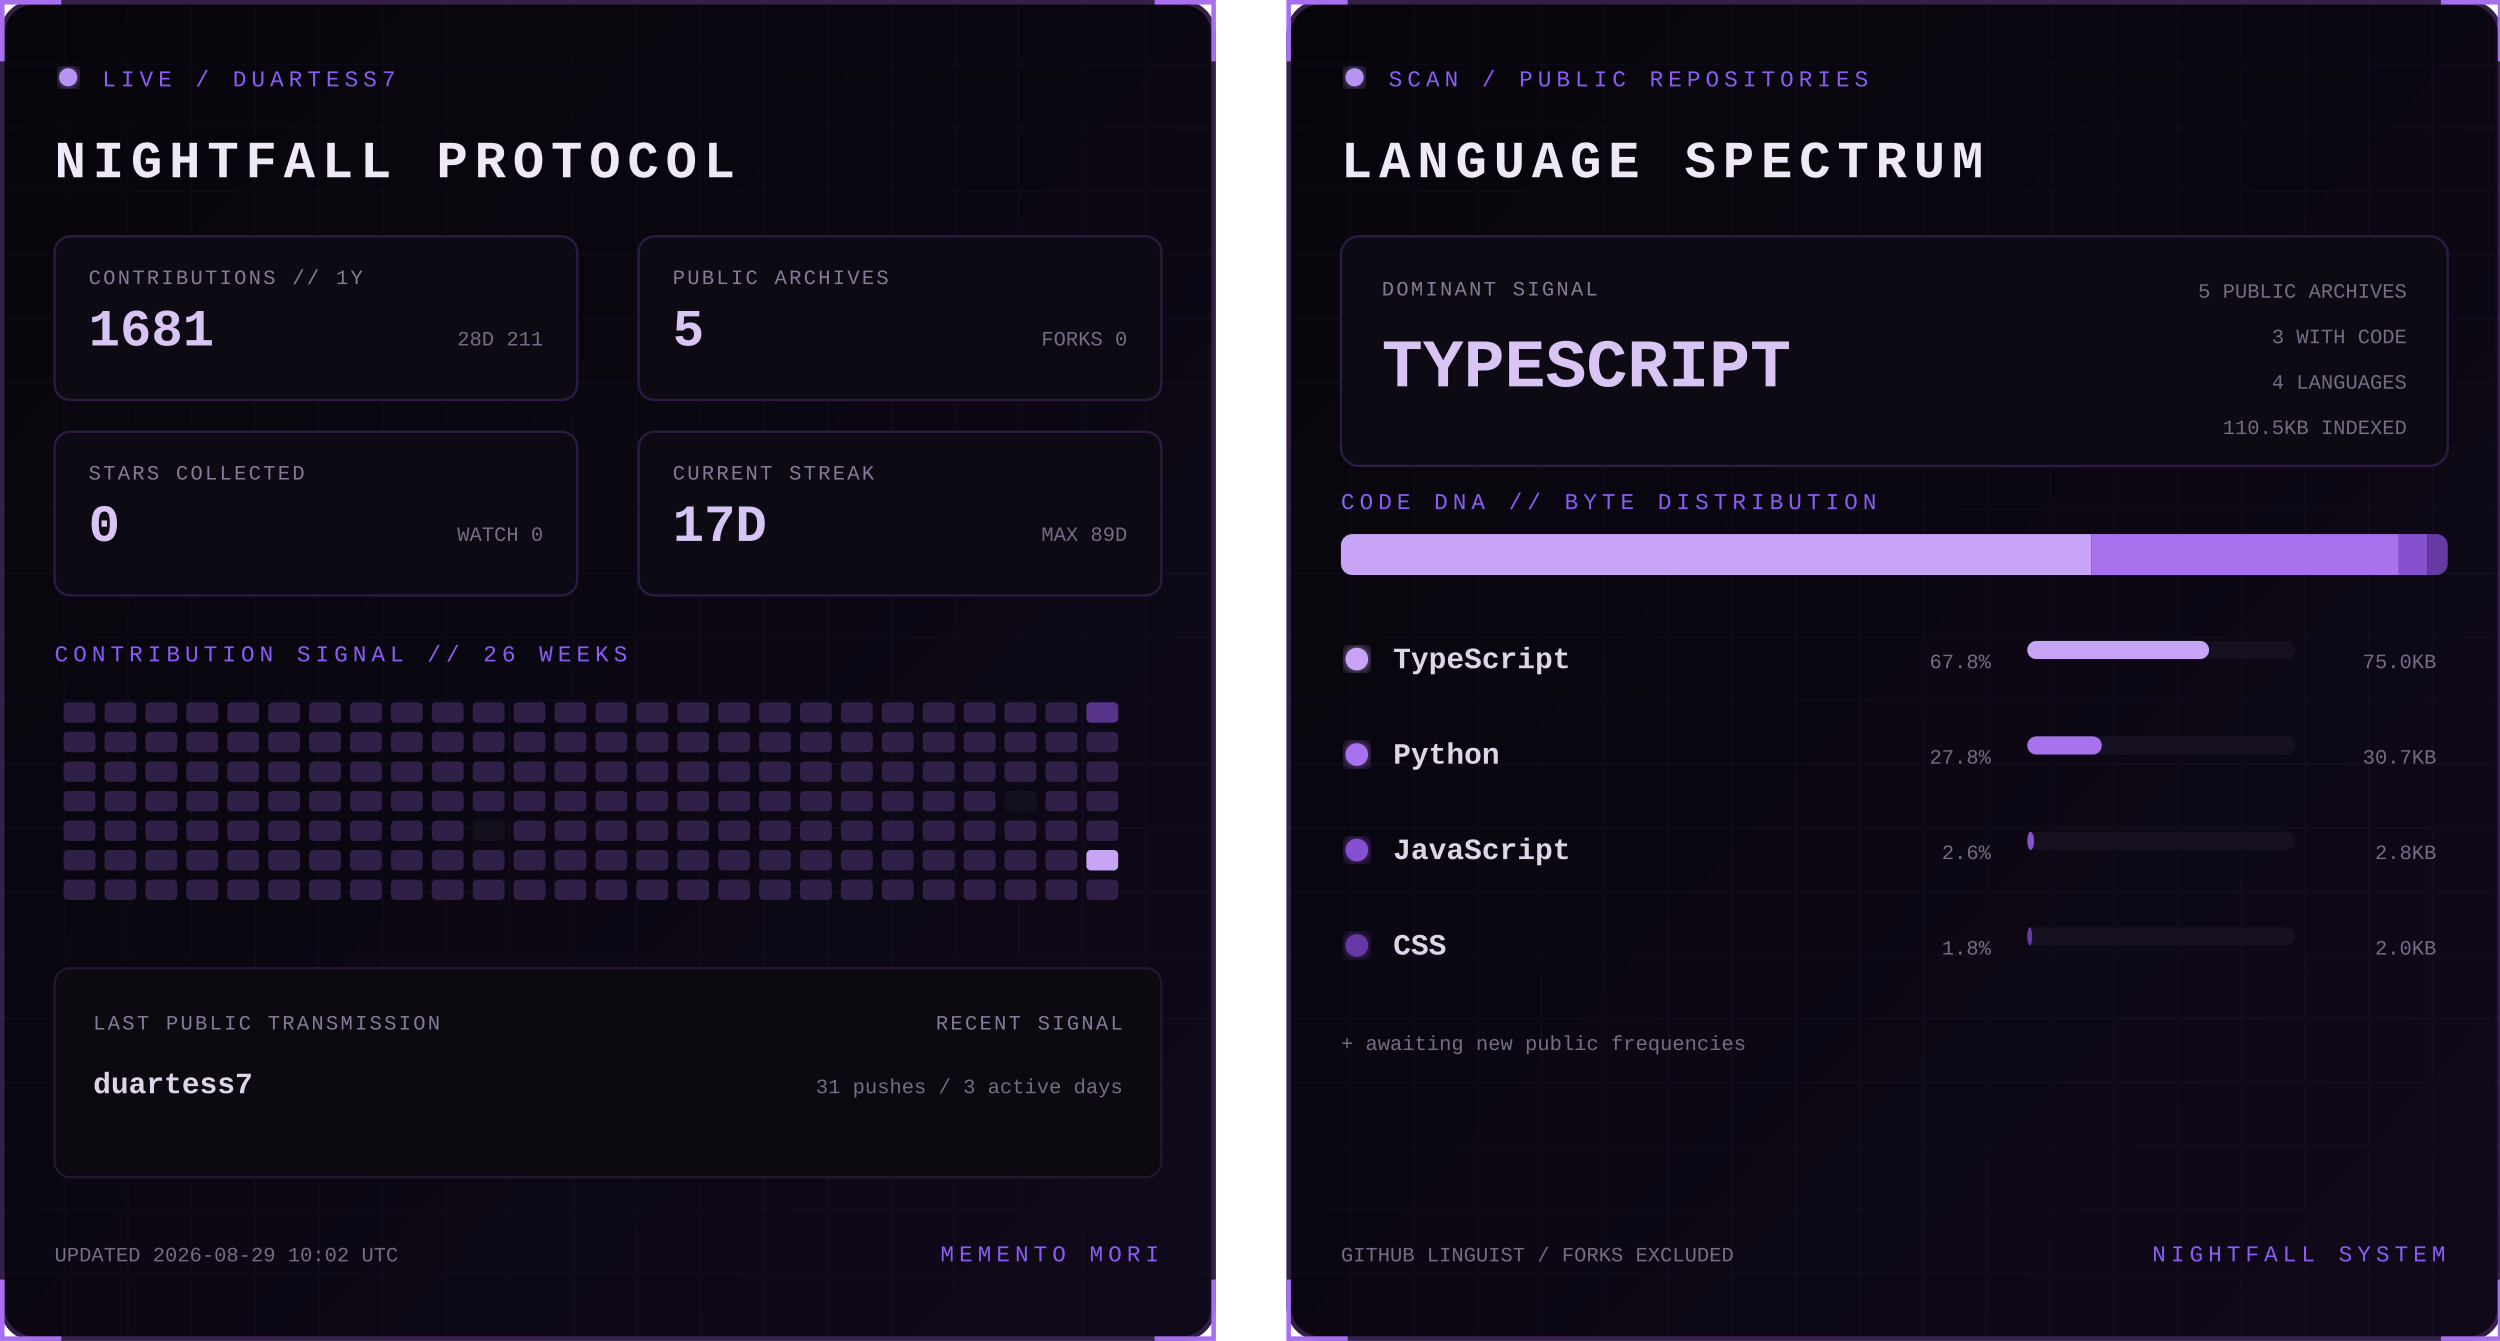
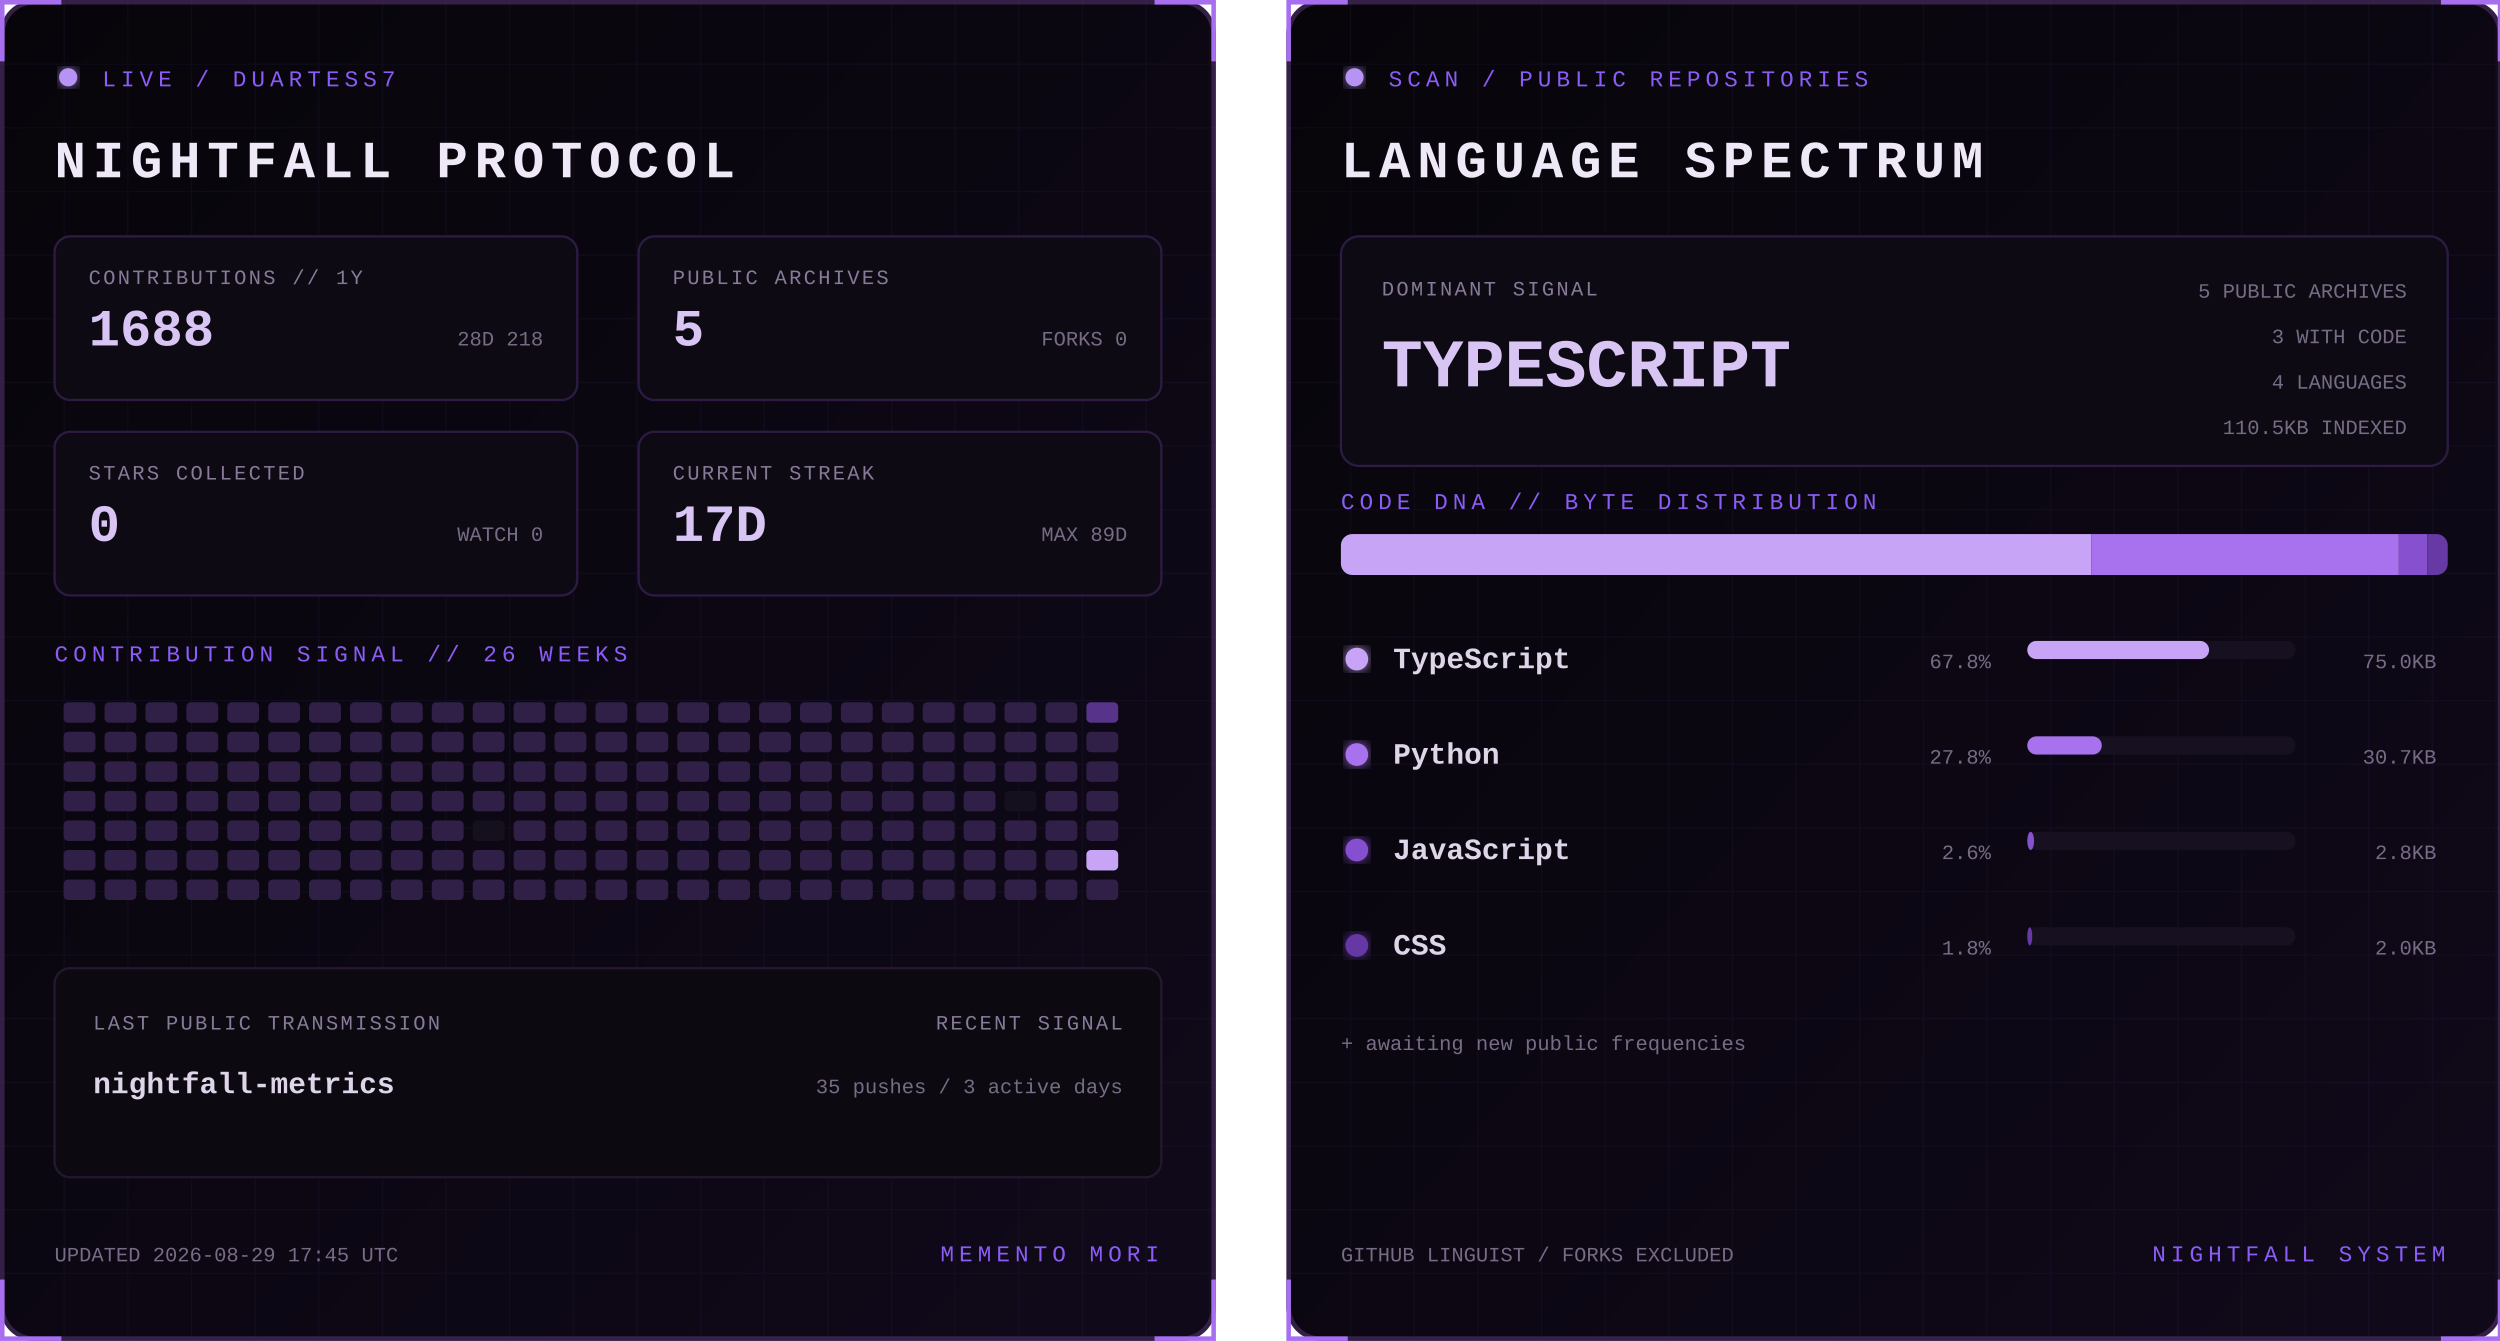
<svg xmlns="http://www.w3.org/2000/svg" width="1100" height="590" viewBox="0 0 1100 590" role="img" aria-labelledby="title desc">
  <defs>
    <linearGradient id="bg" x1="0" y1="0" x2="1" y2="1">
      <stop stop-color="#07050a" />
      <stop offset="1" stop-color="#10091a" />
    </linearGradient>
    <filter id="glow">
      <feGaussianBlur stdDeviation="3" result="b" />
      <feMerge>
        <feMergeNode in="b" />
        <feMergeNode in="SourceGraphic" />
      </feMerge>
    </filter>
    <pattern id="grid" width="28" height="28" patternUnits="userSpaceOnUse">
      <path d="M28 0H0V28" fill="none" stroke="#8b5cf6" stroke-opacity=".055" />
    </pattern>
    <clipPath id="dna">
      <rect x="24" y="235" width="487" height="18" rx="5" />
    </clipPath>
    <style>
      text { font-family: Consolas, 'Courier New', monospace; }
      .kicker { fill:#8b5cf6; font-size:10px; letter-spacing:2.2px; }
      .title { fill:#eee8f7; font-size:23px; font-weight:700; letter-spacing:3px; }
      .label { fill:#887a99; font-size:9px; letter-spacing:1px; }
      .stat { fill:#d8c5f4; font-size:23px; font-weight:700; }
      .detail,.pct { fill:#776b85; font-size:9px; }
      .lang { fill:#ded5e8; font-size:13px; font-weight:700; }
      .hero { fill:#d8c5f4; font-size:30px; font-weight:700; }
      .blink { animation:blink 1.6s step-end infinite; }
      @keyframes blink { 50% { opacity:.25 } }
    </style>
  </defs>
  <g>
    <rect x="1" y="1" width="533" height="588" rx="14" fill="url(#bg)" stroke="#342047" stroke-width="2" />
    <rect x="1" y="1" width="533" height="588" rx="14" fill="url(#grid)" />
    <path d="M27 1H1v26 M508 1h26v26 M534 563v26h-26 M27 589H1v-26" stroke="#a76ff0" stroke-width="2" fill="none" />
    <circle cx="30" cy="34" r="4" fill="#b794f4" filter="url(#glow)" class="blink" />
    <text x="45" y="38" class="kicker">LIVE / DUARTESS7</text>
    <text x="24" y="78" class="title">NIGHTFALL PROTOCOL</text>
    <g transform="translate(24 104)">
      <rect width="230" height="72" rx="7" fill="#0d0a13" stroke="#2d1b43" />
      <text x="15" y="21" class="label">CONTRIBUTIONS // 1Y</text>
-       <text x="15" y="48" class="stat">1681</text>
-       <text x="215" y="48" text-anchor="end" class="detail">28D 211</text>
+       <text x="15" y="48" class="stat">1688</text>
+       <text x="215" y="48" text-anchor="end" class="detail">28D 218</text>
    </g>
    <g transform="translate(281 104)">
      <rect width="230" height="72" rx="7" fill="#0d0a13" stroke="#2d1b43" />
      <text x="15" y="21" class="label">PUBLIC ARCHIVES</text>
      <text x="15" y="48" class="stat">5</text>
      <text x="215" y="48" text-anchor="end" class="detail">FORKS 0</text>
    </g>
    <g transform="translate(24 190)">
      <rect width="230" height="72" rx="7" fill="#0d0a13" stroke="#2d1b43" />
      <text x="15" y="21" class="label">STARS COLLECTED</text>
      <text x="15" y="48" class="stat">0</text>
      <text x="215" y="48" text-anchor="end" class="detail">WATCH 0</text>
    </g>
    <g transform="translate(281 190)">
      <rect width="230" height="72" rx="7" fill="#0d0a13" stroke="#2d1b43" />
      <text x="15" y="21" class="label">CURRENT STREAK</text>
      <text x="15" y="48" class="stat">17D</text>
      <text x="215" y="48" text-anchor="end" class="detail">MAX 89D</text>
    </g>
    <text x="24" y="291" class="kicker">CONTRIBUTION SIGNAL // 26 WEEKS</text>
    <g>
      <rect x="28" y="309" width="14" height="9" rx="2" fill="#302047" />
      <rect x="28" y="322" width="14" height="9" rx="2" fill="#302047" />
      <rect x="28" y="335" width="14" height="9" rx="2" fill="#302047" />
      <rect x="28" y="348" width="14" height="9" rx="2" fill="#302047" />
      <rect x="28" y="361" width="14" height="9" rx="2" fill="#302047" />
      <rect x="28" y="374" width="14" height="9" rx="2" fill="#302047" />
      <rect x="28" y="387" width="14" height="9" rx="2" fill="#302047" />
      <rect x="46" y="309" width="14" height="9" rx="2" fill="#302047" />
      <rect x="46" y="322" width="14" height="9" rx="2" fill="#302047" />
      <rect x="46" y="335" width="14" height="9" rx="2" fill="#302047" />
      <rect x="46" y="348" width="14" height="9" rx="2" fill="#302047" />
      <rect x="46" y="361" width="14" height="9" rx="2" fill="#302047" />
      <rect x="46" y="374" width="14" height="9" rx="2" fill="#302047" />
      <rect x="46" y="387" width="14" height="9" rx="2" fill="#302047" />
      <rect x="64" y="309" width="14" height="9" rx="2" fill="#302047" />
      <rect x="64" y="322" width="14" height="9" rx="2" fill="#302047" />
      <rect x="64" y="335" width="14" height="9" rx="2" fill="#302047" />
      <rect x="64" y="348" width="14" height="9" rx="2" fill="#302047" />
      <rect x="64" y="361" width="14" height="9" rx="2" fill="#302047" />
      <rect x="64" y="374" width="14" height="9" rx="2" fill="#302047" />
      <rect x="64" y="387" width="14" height="9" rx="2" fill="#302047" />
      <rect x="82" y="309" width="14" height="9" rx="2" fill="#302047" />
      <rect x="82" y="322" width="14" height="9" rx="2" fill="#302047" />
      <rect x="82" y="335" width="14" height="9" rx="2" fill="#302047" />
      <rect x="82" y="348" width="14" height="9" rx="2" fill="#302047" />
      <rect x="82" y="361" width="14" height="9" rx="2" fill="#302047" />
      <rect x="82" y="374" width="14" height="9" rx="2" fill="#302047" />
      <rect x="82" y="387" width="14" height="9" rx="2" fill="#302047" />
      <rect x="100" y="309" width="14" height="9" rx="2" fill="#302047" />
      <rect x="100" y="322" width="14" height="9" rx="2" fill="#302047" />
      <rect x="100" y="335" width="14" height="9" rx="2" fill="#302047" />
      <rect x="100" y="348" width="14" height="9" rx="2" fill="#302047" />
      <rect x="100" y="361" width="14" height="9" rx="2" fill="#302047" />
      <rect x="100" y="374" width="14" height="9" rx="2" fill="#302047" />
      <rect x="100" y="387" width="14" height="9" rx="2" fill="#302047" />
      <rect x="118" y="309" width="14" height="9" rx="2" fill="#302047" />
      <rect x="118" y="322" width="14" height="9" rx="2" fill="#302047" />
      <rect x="118" y="335" width="14" height="9" rx="2" fill="#302047" />
      <rect x="118" y="348" width="14" height="9" rx="2" fill="#302047" />
      <rect x="118" y="361" width="14" height="9" rx="2" fill="#302047" />
      <rect x="118" y="374" width="14" height="9" rx="2" fill="#302047" />
      <rect x="118" y="387" width="14" height="9" rx="2" fill="#302047" />
      <rect x="136" y="309" width="14" height="9" rx="2" fill="#302047" />
      <rect x="136" y="322" width="14" height="9" rx="2" fill="#302047" />
      <rect x="136" y="335" width="14" height="9" rx="2" fill="#302047" />
      <rect x="136" y="348" width="14" height="9" rx="2" fill="#302047" />
      <rect x="136" y="361" width="14" height="9" rx="2" fill="#302047" />
      <rect x="136" y="374" width="14" height="9" rx="2" fill="#302047" />
      <rect x="136" y="387" width="14" height="9" rx="2" fill="#302047" />
      <rect x="154" y="309" width="14" height="9" rx="2" fill="#302047" />
      <rect x="154" y="322" width="14" height="9" rx="2" fill="#302047" />
      <rect x="154" y="335" width="14" height="9" rx="2" fill="#302047" />
      <rect x="154" y="348" width="14" height="9" rx="2" fill="#302047" />
      <rect x="154" y="361" width="14" height="9" rx="2" fill="#302047" />
      <rect x="154" y="374" width="14" height="9" rx="2" fill="#302047" />
      <rect x="154" y="387" width="14" height="9" rx="2" fill="#302047" />
      <rect x="172" y="309" width="14" height="9" rx="2" fill="#302047" />
      <rect x="172" y="322" width="14" height="9" rx="2" fill="#302047" />
      <rect x="172" y="335" width="14" height="9" rx="2" fill="#302047" />
      <rect x="172" y="348" width="14" height="9" rx="2" fill="#302047" />
      <rect x="172" y="361" width="14" height="9" rx="2" fill="#302047" />
      <rect x="172" y="374" width="14" height="9" rx="2" fill="#302047" />
      <rect x="172" y="387" width="14" height="9" rx="2" fill="#302047" />
      <rect x="190" y="309" width="14" height="9" rx="2" fill="#302047" />
      <rect x="190" y="322" width="14" height="9" rx="2" fill="#302047" />
      <rect x="190" y="335" width="14" height="9" rx="2" fill="#302047" />
      <rect x="190" y="348" width="14" height="9" rx="2" fill="#302047" />
      <rect x="190" y="361" width="14" height="9" rx="2" fill="#302047" />
      <rect x="190" y="374" width="14" height="9" rx="2" fill="#302047" />
      <rect x="190" y="387" width="14" height="9" rx="2" fill="#302047" />
      <rect x="208" y="309" width="14" height="9" rx="2" fill="#302047" />
      <rect x="208" y="322" width="14" height="9" rx="2" fill="#302047" />
      <rect x="208" y="335" width="14" height="9" rx="2" fill="#302047" />
      <rect x="208" y="348" width="14" height="9" rx="2" fill="#302047" />
      <rect x="208" y="361" width="14" height="9" rx="2" fill="#15101d" />
      <rect x="208" y="374" width="14" height="9" rx="2" fill="#302047" />
      <rect x="208" y="387" width="14" height="9" rx="2" fill="#302047" />
      <rect x="226" y="309" width="14" height="9" rx="2" fill="#302047" />
      <rect x="226" y="322" width="14" height="9" rx="2" fill="#302047" />
      <rect x="226" y="335" width="14" height="9" rx="2" fill="#302047" />
      <rect x="226" y="348" width="14" height="9" rx="2" fill="#302047" />
      <rect x="226" y="361" width="14" height="9" rx="2" fill="#302047" />
      <rect x="226" y="374" width="14" height="9" rx="2" fill="#302047" />
      <rect x="226" y="387" width="14" height="9" rx="2" fill="#302047" />
      <rect x="244" y="309" width="14" height="9" rx="2" fill="#302047" />
      <rect x="244" y="322" width="14" height="9" rx="2" fill="#302047" />
      <rect x="244" y="335" width="14" height="9" rx="2" fill="#302047" />
      <rect x="244" y="348" width="14" height="9" rx="2" fill="#302047" />
      <rect x="244" y="361" width="14" height="9" rx="2" fill="#302047" />
      <rect x="244" y="374" width="14" height="9" rx="2" fill="#302047" />
      <rect x="244" y="387" width="14" height="9" rx="2" fill="#302047" />
      <rect x="262" y="309" width="14" height="9" rx="2" fill="#302047" />
      <rect x="262" y="322" width="14" height="9" rx="2" fill="#302047" />
      <rect x="262" y="335" width="14" height="9" rx="2" fill="#302047" />
      <rect x="262" y="348" width="14" height="9" rx="2" fill="#302047" />
      <rect x="262" y="361" width="14" height="9" rx="2" fill="#302047" />
      <rect x="262" y="374" width="14" height="9" rx="2" fill="#302047" />
      <rect x="262" y="387" width="14" height="9" rx="2" fill="#302047" />
      <rect x="280" y="309" width="14" height="9" rx="2" fill="#302047" />
      <rect x="280" y="322" width="14" height="9" rx="2" fill="#302047" />
      <rect x="280" y="335" width="14" height="9" rx="2" fill="#302047" />
      <rect x="280" y="348" width="14" height="9" rx="2" fill="#302047" />
      <rect x="280" y="361" width="14" height="9" rx="2" fill="#302047" />
      <rect x="280" y="374" width="14" height="9" rx="2" fill="#302047" />
      <rect x="280" y="387" width="14" height="9" rx="2" fill="#302047" />
      <rect x="298" y="309" width="14" height="9" rx="2" fill="#302047" />
      <rect x="298" y="322" width="14" height="9" rx="2" fill="#302047" />
      <rect x="298" y="335" width="14" height="9" rx="2" fill="#302047" />
      <rect x="298" y="348" width="14" height="9" rx="2" fill="#302047" />
      <rect x="298" y="361" width="14" height="9" rx="2" fill="#302047" />
      <rect x="298" y="374" width="14" height="9" rx="2" fill="#302047" />
      <rect x="298" y="387" width="14" height="9" rx="2" fill="#302047" />
      <rect x="316" y="309" width="14" height="9" rx="2" fill="#302047" />
      <rect x="316" y="322" width="14" height="9" rx="2" fill="#302047" />
      <rect x="316" y="335" width="14" height="9" rx="2" fill="#302047" />
      <rect x="316" y="348" width="14" height="9" rx="2" fill="#302047" />
      <rect x="316" y="361" width="14" height="9" rx="2" fill="#302047" />
      <rect x="316" y="374" width="14" height="9" rx="2" fill="#302047" />
      <rect x="316" y="387" width="14" height="9" rx="2" fill="#302047" />
      <rect x="334" y="309" width="14" height="9" rx="2" fill="#302047" />
      <rect x="334" y="322" width="14" height="9" rx="2" fill="#302047" />
      <rect x="334" y="335" width="14" height="9" rx="2" fill="#302047" />
      <rect x="334" y="348" width="14" height="9" rx="2" fill="#302047" />
      <rect x="334" y="361" width="14" height="9" rx="2" fill="#302047" />
      <rect x="334" y="374" width="14" height="9" rx="2" fill="#302047" />
      <rect x="334" y="387" width="14" height="9" rx="2" fill="#302047" />
      <rect x="352" y="309" width="14" height="9" rx="2" fill="#302047" />
      <rect x="352" y="322" width="14" height="9" rx="2" fill="#302047" />
      <rect x="352" y="335" width="14" height="9" rx="2" fill="#302047" />
      <rect x="352" y="348" width="14" height="9" rx="2" fill="#302047" />
      <rect x="352" y="361" width="14" height="9" rx="2" fill="#302047" />
      <rect x="352" y="374" width="14" height="9" rx="2" fill="#302047" />
      <rect x="352" y="387" width="14" height="9" rx="2" fill="#302047" />
      <rect x="370" y="309" width="14" height="9" rx="2" fill="#302047" />
      <rect x="370" y="322" width="14" height="9" rx="2" fill="#302047" />
      <rect x="370" y="335" width="14" height="9" rx="2" fill="#302047" />
      <rect x="370" y="348" width="14" height="9" rx="2" fill="#302047" />
      <rect x="370" y="361" width="14" height="9" rx="2" fill="#302047" />
      <rect x="370" y="374" width="14" height="9" rx="2" fill="#302047" />
      <rect x="370" y="387" width="14" height="9" rx="2" fill="#302047" />
      <rect x="388" y="309" width="14" height="9" rx="2" fill="#302047" />
      <rect x="388" y="322" width="14" height="9" rx="2" fill="#302047" />
      <rect x="388" y="335" width="14" height="9" rx="2" fill="#302047" />
      <rect x="388" y="348" width="14" height="9" rx="2" fill="#302047" />
      <rect x="388" y="361" width="14" height="9" rx="2" fill="#302047" />
      <rect x="388" y="374" width="14" height="9" rx="2" fill="#302047" />
      <rect x="388" y="387" width="14" height="9" rx="2" fill="#302047" />
      <rect x="406" y="309" width="14" height="9" rx="2" fill="#302047" />
      <rect x="406" y="322" width="14" height="9" rx="2" fill="#302047" />
      <rect x="406" y="335" width="14" height="9" rx="2" fill="#302047" />
      <rect x="406" y="348" width="14" height="9" rx="2" fill="#302047" />
      <rect x="406" y="361" width="14" height="9" rx="2" fill="#302047" />
      <rect x="406" y="374" width="14" height="9" rx="2" fill="#302047" />
      <rect x="406" y="387" width="14" height="9" rx="2" fill="#302047" />
      <rect x="424" y="309" width="14" height="9" rx="2" fill="#302047" />
      <rect x="424" y="322" width="14" height="9" rx="2" fill="#302047" />
      <rect x="424" y="335" width="14" height="9" rx="2" fill="#302047" />
      <rect x="424" y="348" width="14" height="9" rx="2" fill="#302047" />
      <rect x="424" y="361" width="14" height="9" rx="2" fill="#302047" />
      <rect x="424" y="374" width="14" height="9" rx="2" fill="#302047" />
      <rect x="424" y="387" width="14" height="9" rx="2" fill="#302047" />
      <rect x="442" y="309" width="14" height="9" rx="2" fill="#302047" />
      <rect x="442" y="322" width="14" height="9" rx="2" fill="#302047" />
      <rect x="442" y="335" width="14" height="9" rx="2" fill="#302047" />
      <rect x="442" y="348" width="14" height="9" rx="2" fill="#15101d" />
      <rect x="442" y="361" width="14" height="9" rx="2" fill="#302047" />
      <rect x="442" y="374" width="14" height="9" rx="2" fill="#302047" />
      <rect x="442" y="387" width="14" height="9" rx="2" fill="#302047" />
      <rect x="460" y="309" width="14" height="9" rx="2" fill="#302047" />
      <rect x="460" y="322" width="14" height="9" rx="2" fill="#302047" />
      <rect x="460" y="335" width="14" height="9" rx="2" fill="#302047" />
      <rect x="460" y="348" width="14" height="9" rx="2" fill="#302047" />
      <rect x="460" y="361" width="14" height="9" rx="2" fill="#302047" />
      <rect x="460" y="374" width="14" height="9" rx="2" fill="#302047" />
      <rect x="460" y="387" width="14" height="9" rx="2" fill="#302047" />
      <rect x="478" y="309" width="14" height="9" rx="2" fill="#57338a" />
      <rect x="478" y="322" width="14" height="9" rx="2" fill="#302047" />
      <rect x="478" y="335" width="14" height="9" rx="2" fill="#302047" />
      <rect x="478" y="348" width="14" height="9" rx="2" fill="#302047" />
      <rect x="478" y="361" width="14" height="9" rx="2" fill="#302047" />
      <rect x="478" y="374" width="14" height="9" rx="2" fill="#c7a4f6" />
      <rect x="478" y="387" width="14" height="9" rx="2" fill="#302047" />
    </g>
    <rect x="24" y="426" width="487" height="92" rx="7" fill="#0c0911" stroke="#24172f" />
    <text x="41" y="453" class="label">LAST PUBLIC TRANSMISSION</text>
-     <text x="41" y="481" class="lang">duartess7</text>
+     <text x="41" y="481" class="lang">nightfall-metrics</text>
    <text x="494" y="453" text-anchor="end" class="label">RECENT SIGNAL</text>
-     <text x="494" y="481" text-anchor="end" class="detail">31 pushes / 3 active days</text>
-     <text x="24" y="555" class="detail">UPDATED 2026-08-29 10:02 UTC</text>
+     <text x="494" y="481" text-anchor="end" class="detail">35 pushes / 3 active days</text>
+     <text x="24" y="555" class="detail">UPDATED 2026-08-29 17:45 UTC</text>
    <text x="510" y="555" text-anchor="end" class="kicker">MEMENTO MORI</text>
  </g>
  <g transform="translate(566)">
    <rect x="1" y="1" width="533" height="588" rx="14" fill="url(#bg)" stroke="#342047" stroke-width="2" />
    <rect x="1" y="1" width="533" height="588" rx="14" fill="url(#grid)" />
    <path d="M27 1H1v26 M508 1h26v26 M534 563v26h-26 M27 589H1v-26" stroke="#a76ff0" stroke-width="2" fill="none" />
    <circle cx="30" cy="34" r="4" fill="#b794f4" filter="url(#glow)" class="blink" />
    <text x="45" y="38" class="kicker">SCAN / PUBLIC REPOSITORIES</text>
    <text x="24" y="78" class="title">LANGUAGE SPECTRUM</text>
    <rect x="24" y="104" width="487" height="101" rx="8" fill="#0d0a13" stroke="#2d1b43" />
    <text x="42" y="130" class="label">DOMINANT SIGNAL</text>
    <text x="42" y="170" class="hero">TYPESCRIPT</text>
    <text x="493" y="131" text-anchor="end" class="detail">5 PUBLIC ARCHIVES</text>
    <text x="493" y="151" text-anchor="end" class="detail">3 WITH CODE</text>
    <text x="493" y="171" text-anchor="end" class="detail">4 LANGUAGES</text>
    <text x="493" y="191" text-anchor="end" class="detail">110.5KB INDEXED</text>
    <text x="24" y="224" class="kicker">CODE DNA // BYTE DISTRIBUTION</text>
    <rect x="24" y="235" width="487" height="18" rx="5" fill="#171020" />
    <g clip-path="url(#dna)">
      <rect x="24.0" y="235" width="330.3" height="18" fill="#c7a4f6" />
      <rect x="354.3" y="235" width="135.2" height="18" fill="#a871ed" />
      <rect x="489.5" y="235" width="12.5" height="18" fill="#8650cf" />
      <rect x="502.0" y="235" width="9.0" height="18" fill="#6639a4" />
    </g>
    <circle cx="31" cy="290" r="5" fill="#c7a4f6" filter="url(#glow)" />
    <text x="47" y="294" class="lang">TypeScript</text>
    <text x="310" y="294" text-anchor="end" class="pct">67.8%</text>
    <rect x="326" y="282" width="118" height="8" rx="4" fill="#171020" />
    <rect x="326" y="282" width="80.0" height="8" rx="4" fill="#c7a4f6" />
    <text x="506" y="294" text-anchor="end" class="detail">75.0KB</text>
    <circle cx="31" cy="332" r="5" fill="#a871ed" filter="url(#glow)" />
    <text x="47" y="336" class="lang">Python</text>
    <text x="310" y="336" text-anchor="end" class="pct">27.8%</text>
    <rect x="326" y="324" width="118" height="8" rx="4" fill="#171020" />
    <rect x="326" y="324" width="32.8" height="8" rx="4" fill="#a871ed" />
    <text x="506" y="336" text-anchor="end" class="detail">30.7KB</text>
    <circle cx="31" cy="374" r="5" fill="#8650cf" filter="url(#glow)" />
    <text x="47" y="378" class="lang">JavaScript</text>
    <text x="310" y="378" text-anchor="end" class="pct">2.6%</text>
    <rect x="326" y="366" width="118" height="8" rx="4" fill="#171020" />
    <rect x="326" y="366" width="3.0" height="8" rx="4" fill="#8650cf" />
    <text x="506" y="378" text-anchor="end" class="detail">2.8KB</text>
    <circle cx="31" cy="416" r="5" fill="#6639a4" filter="url(#glow)" />
    <text x="47" y="420" class="lang">CSS</text>
    <text x="310" y="420" text-anchor="end" class="pct">1.8%</text>
    <rect x="326" y="408" width="118" height="8" rx="4" fill="#171020" />
    <rect x="326" y="408" width="2.2" height="8" rx="4" fill="#6639a4" />
    <text x="506" y="420" text-anchor="end" class="detail">2.0KB</text>
    <text x="24" y="462" class="detail">+ awaiting new public frequencies</text>
    <text x="24" y="555" class="detail">GITHUB LINGUIST / FORKS EXCLUDED</text>
    <text x="510" y="555" text-anchor="end" class="kicker">NIGHTFALL SYSTEM</text>
  </g>
</svg>
